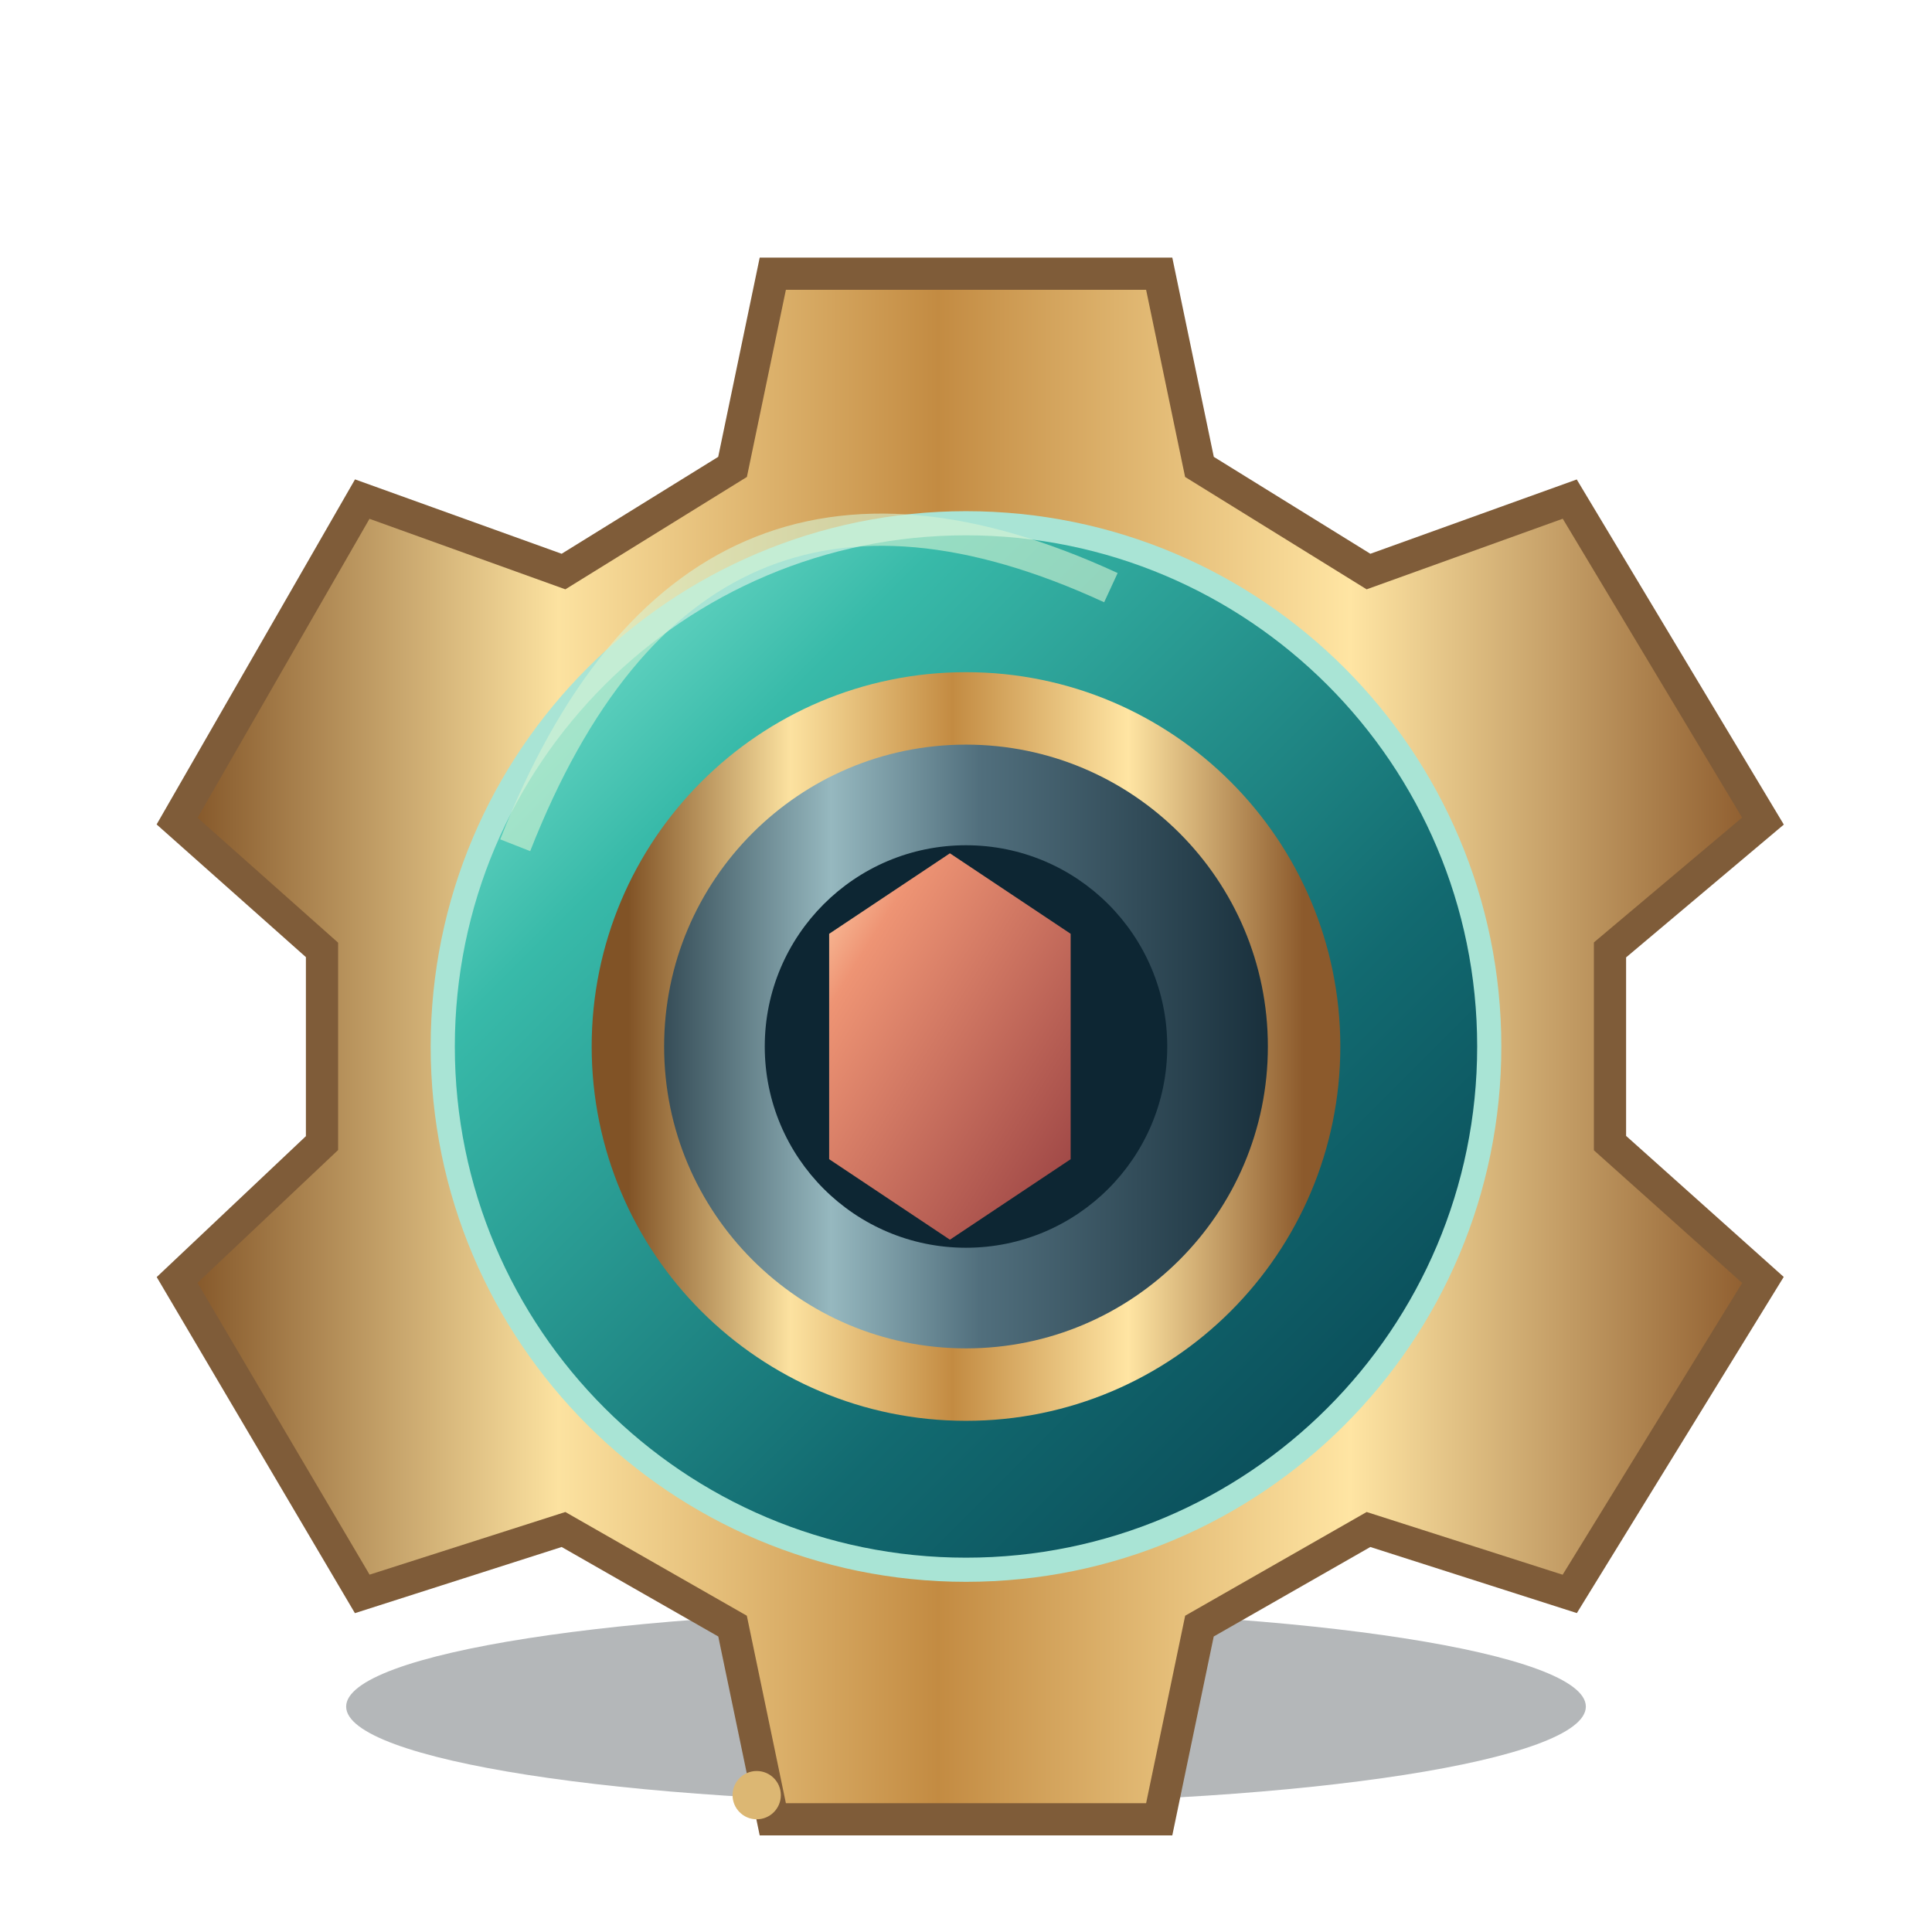
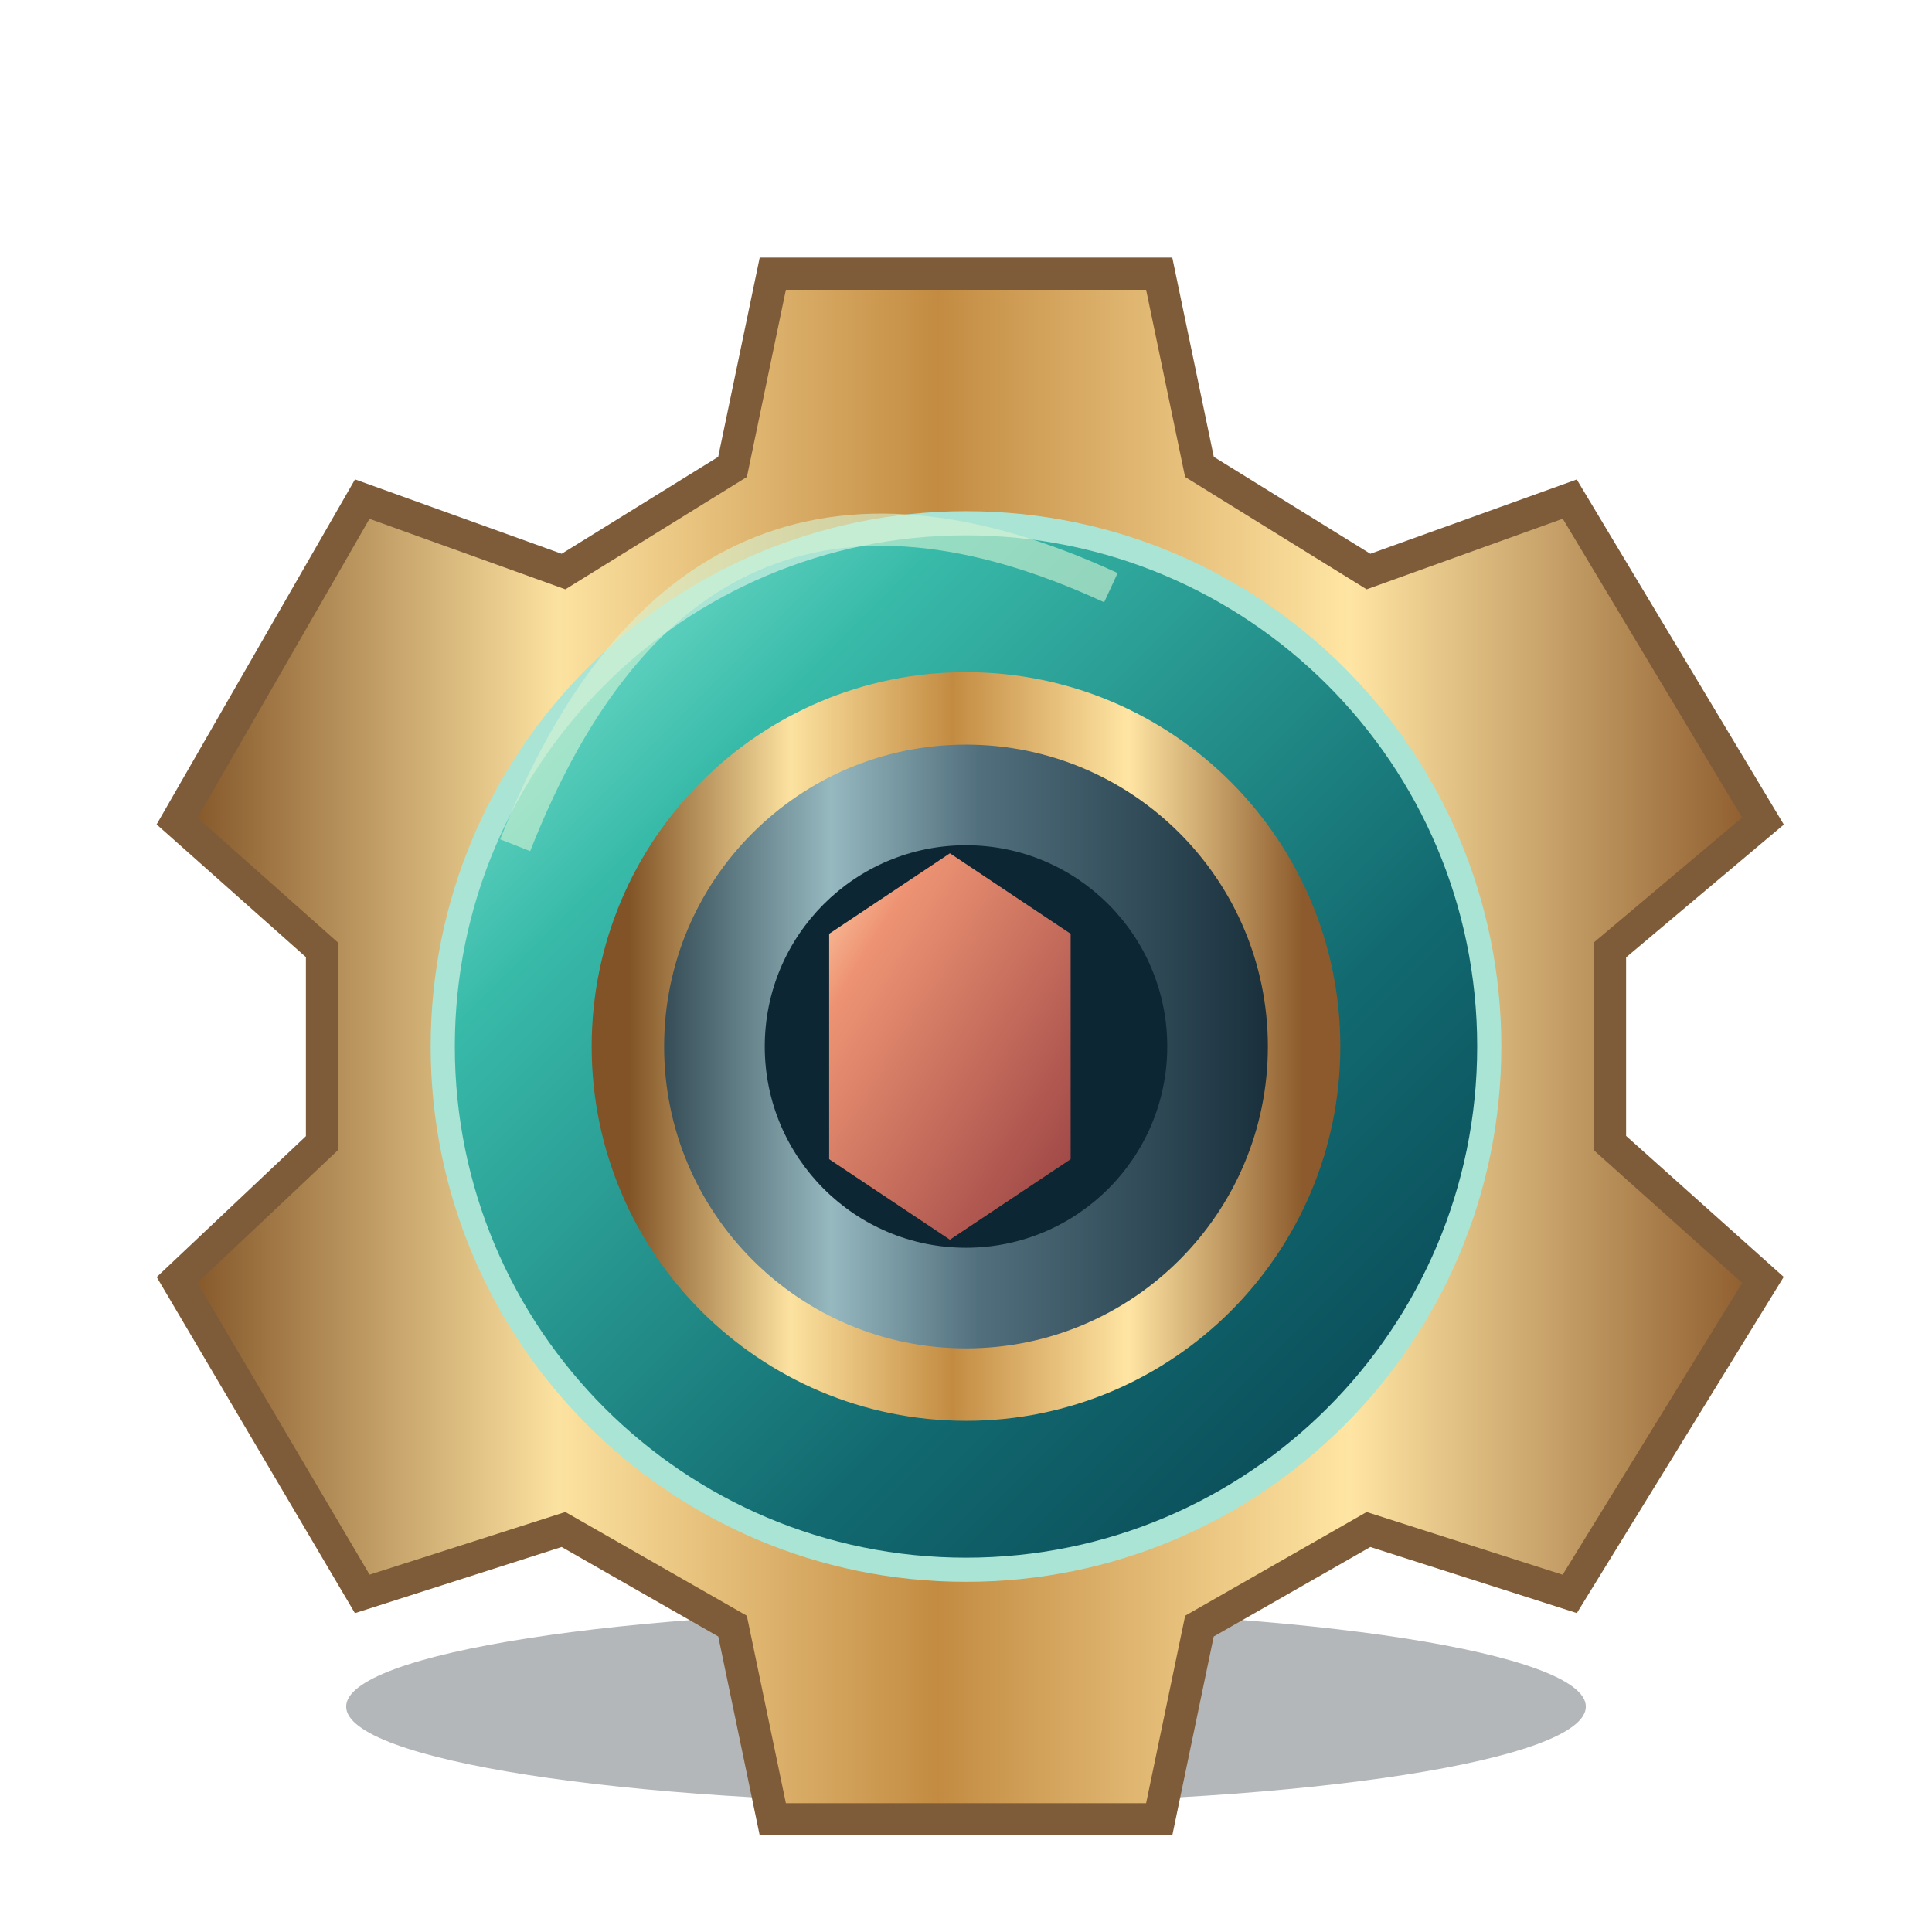
<svg xmlns="http://www.w3.org/2000/svg" width="384" height="384" viewBox="0 0 240 240">
  <defs>
    <linearGradient id="teal" x1="0" y1="0" x2="1" y2="1">
      <stop stop-color="#98f3df" />
      <stop offset=".25" stop-color="#38baa9" />
      <stop offset=".65" stop-color="#126a70" />
      <stop offset="1" stop-color="#063c4c" />
    </linearGradient>
    <linearGradient id="gold">
      <stop stop-color="#815326" />
      <stop offset=".24" stop-color="#fce2a0" />
      <stop offset=".48" stop-color="#c38b42" />
      <stop offset=".74" stop-color="#ffe5a3" />
      <stop offset="1" stop-color="#8c5a2c" />
    </linearGradient>
    <linearGradient id="steel">
      <stop stop-color="#213641" />
      <stop offset=".3" stop-color="#96b8bf" />
      <stop offset=".52" stop-color="#516f7d" />
      <stop offset="1" stop-color="#122834" />
    </linearGradient>
    <linearGradient id="coral" x1="0" y1="0" x2="1" y2="1">
      <stop stop-color="#ffd2ab" />
      <stop offset=".2" stop-color="#ee9474" />
      <stop offset="1" stop-color="#963f41" />
    </linearGradient>
    <radialGradient id="glow">
      <stop stop-color="#75e9d7" stop-opacity=".25" />
      <stop offset="1" stop-color="#45a89e" stop-opacity="0" />
    </radialGradient>
  </defs>
  <ellipse cx="120" cy="212" rx="77" ry="12" fill="#020d15" opacity=".3" />
  <path d="M96 34h48l5 24 21 13 25-9 24 40-19 16v24l19 17-24 39-25-8-21 12-5 24H96l-5-24-21-12-25 8-23-39 18-17v-24l-18-16 23-40 25 9 21-13z" fill="url(#gold)" stroke="#7f5c39" stroke-width="4" />
  <circle cx="120" cy="130" r="65" fill="url(#teal)" stroke="#a9e4d5" stroke-width="3" />
  <circle cx="120" cy="130" r="42" fill="url(#steel)" stroke="url(#gold)" stroke-width="9" />
  <circle cx="120" cy="130" r="25" fill="#0d2633" />
  <path d="M118 106l15 10v28l-15 10-15-10v-28z" fill="url(#coral)" />
  <path d="M64 105q22-56 74-32" fill="none" stroke="#d5f4d4" stroke-width="4" opacity=".6" />
-   <circle cx="94" cy="223" r="3" fill="#dcb773" />
</svg>
